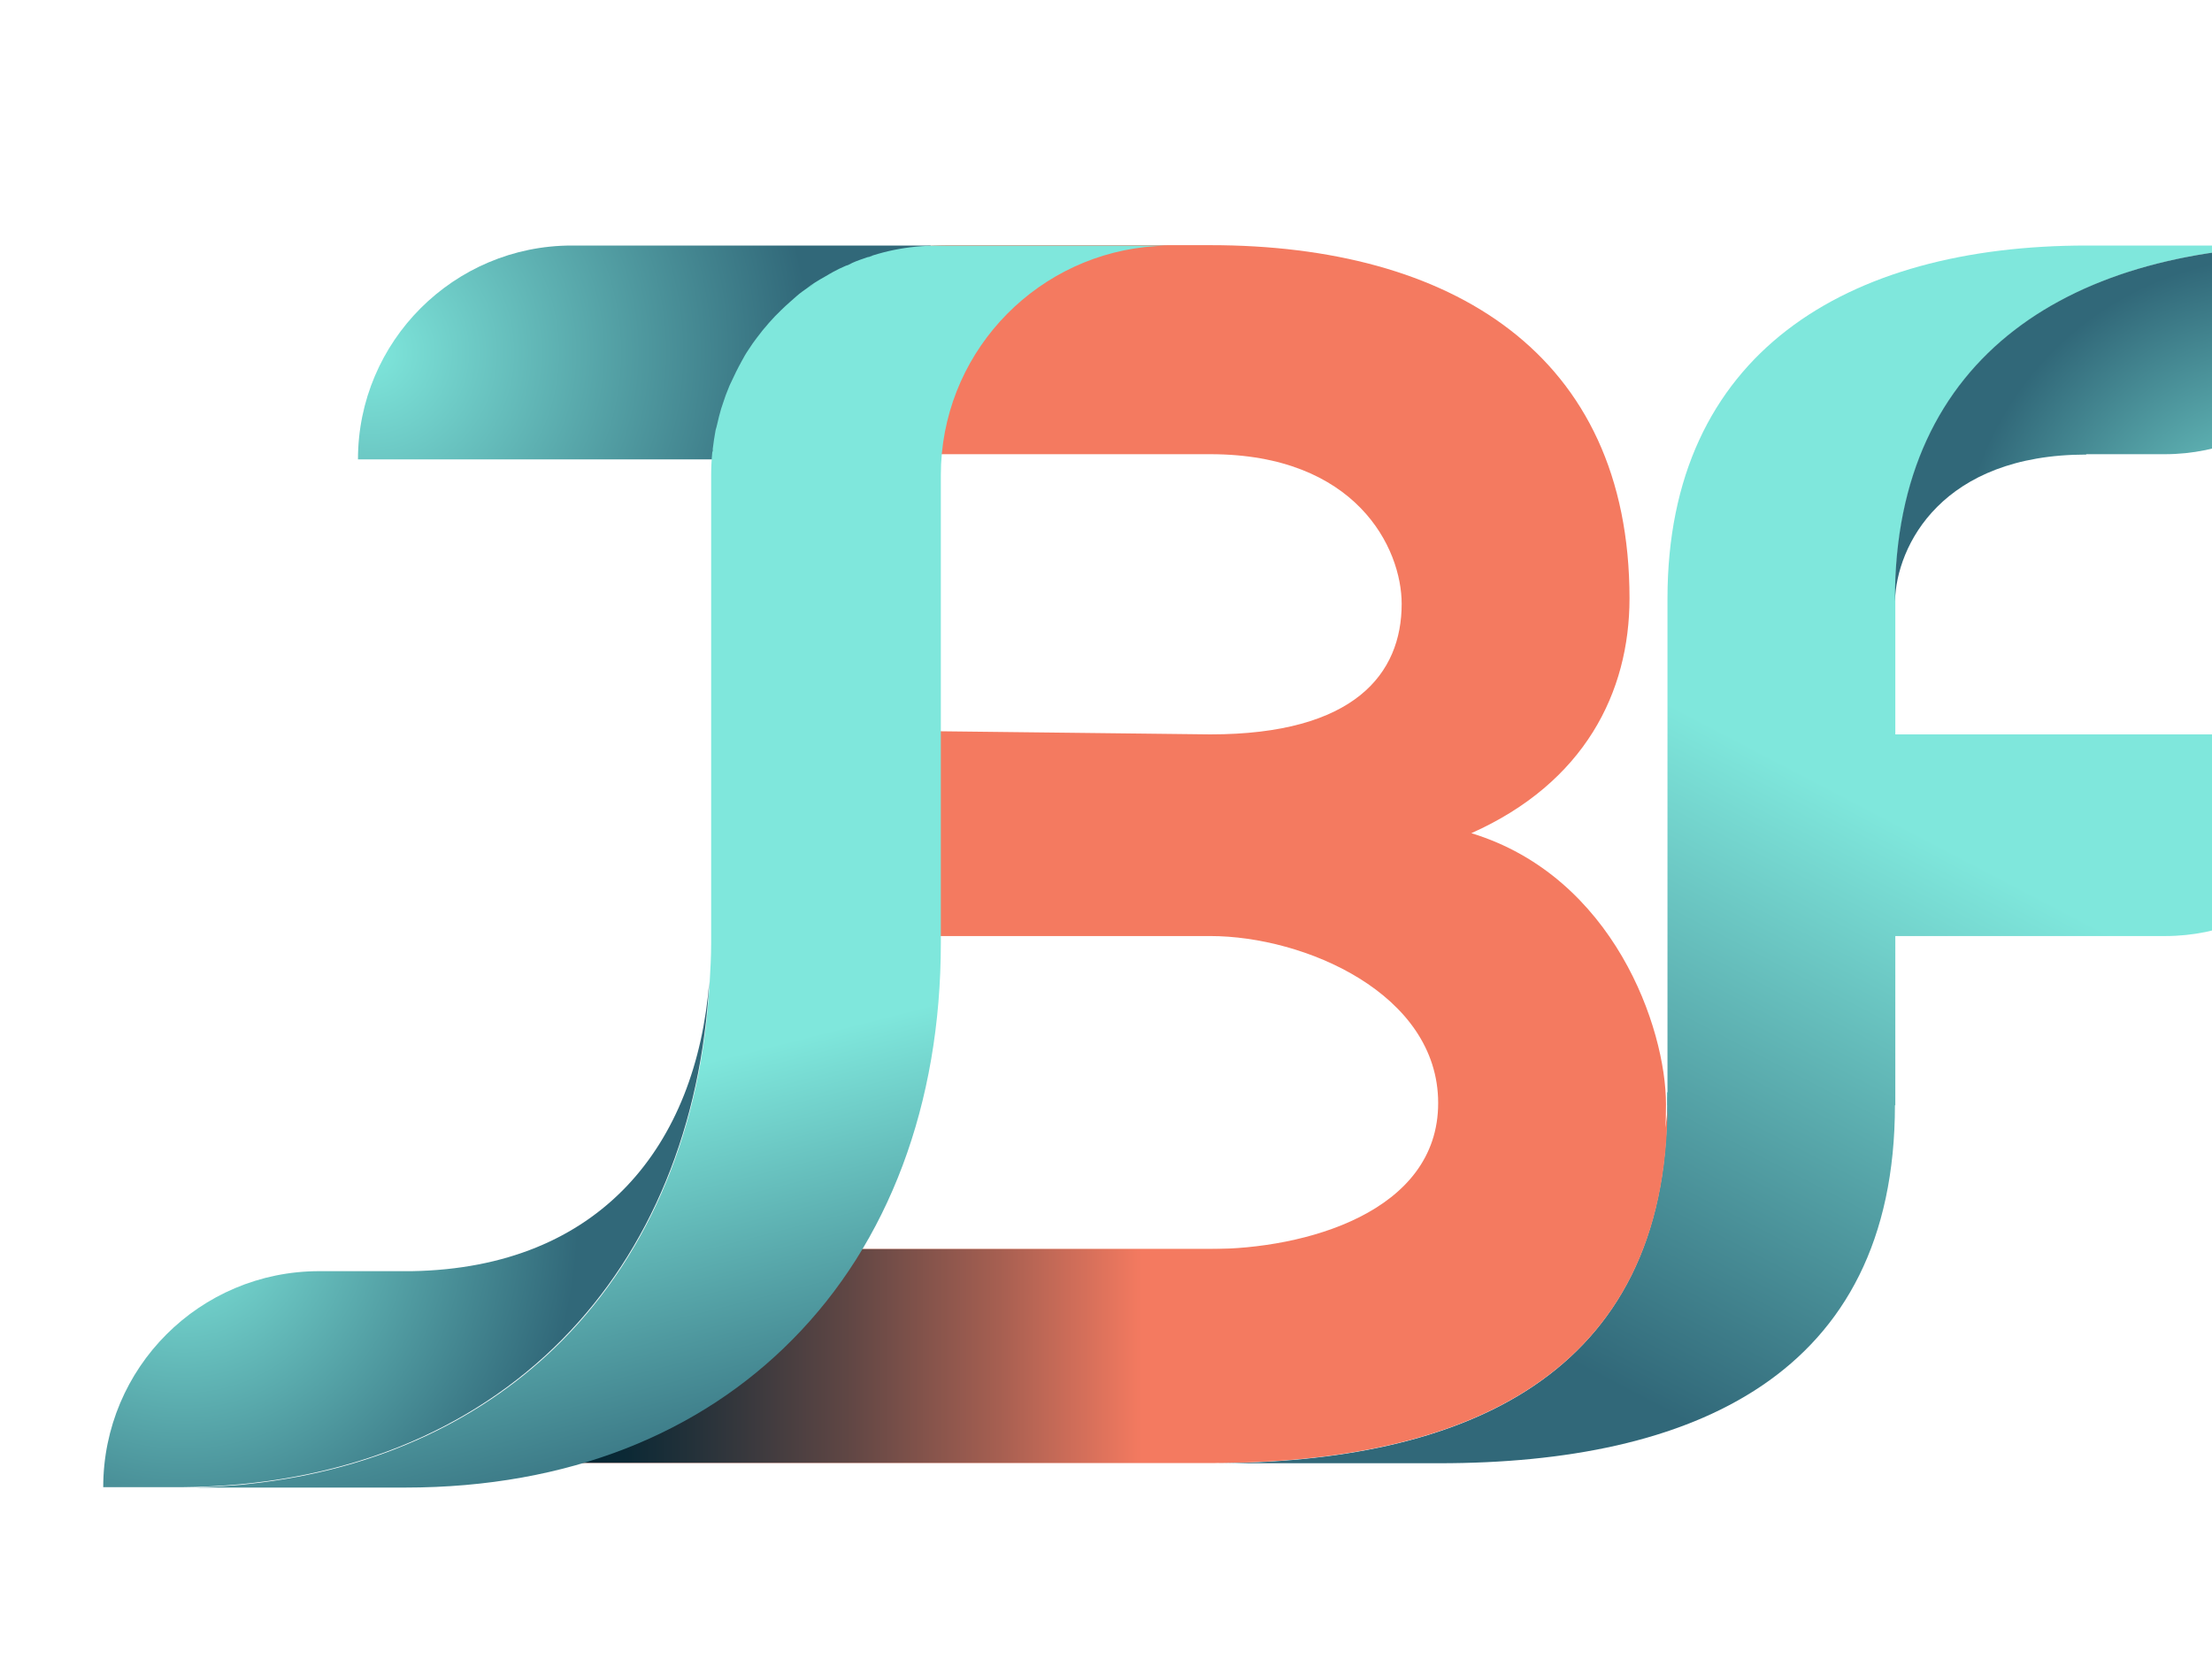
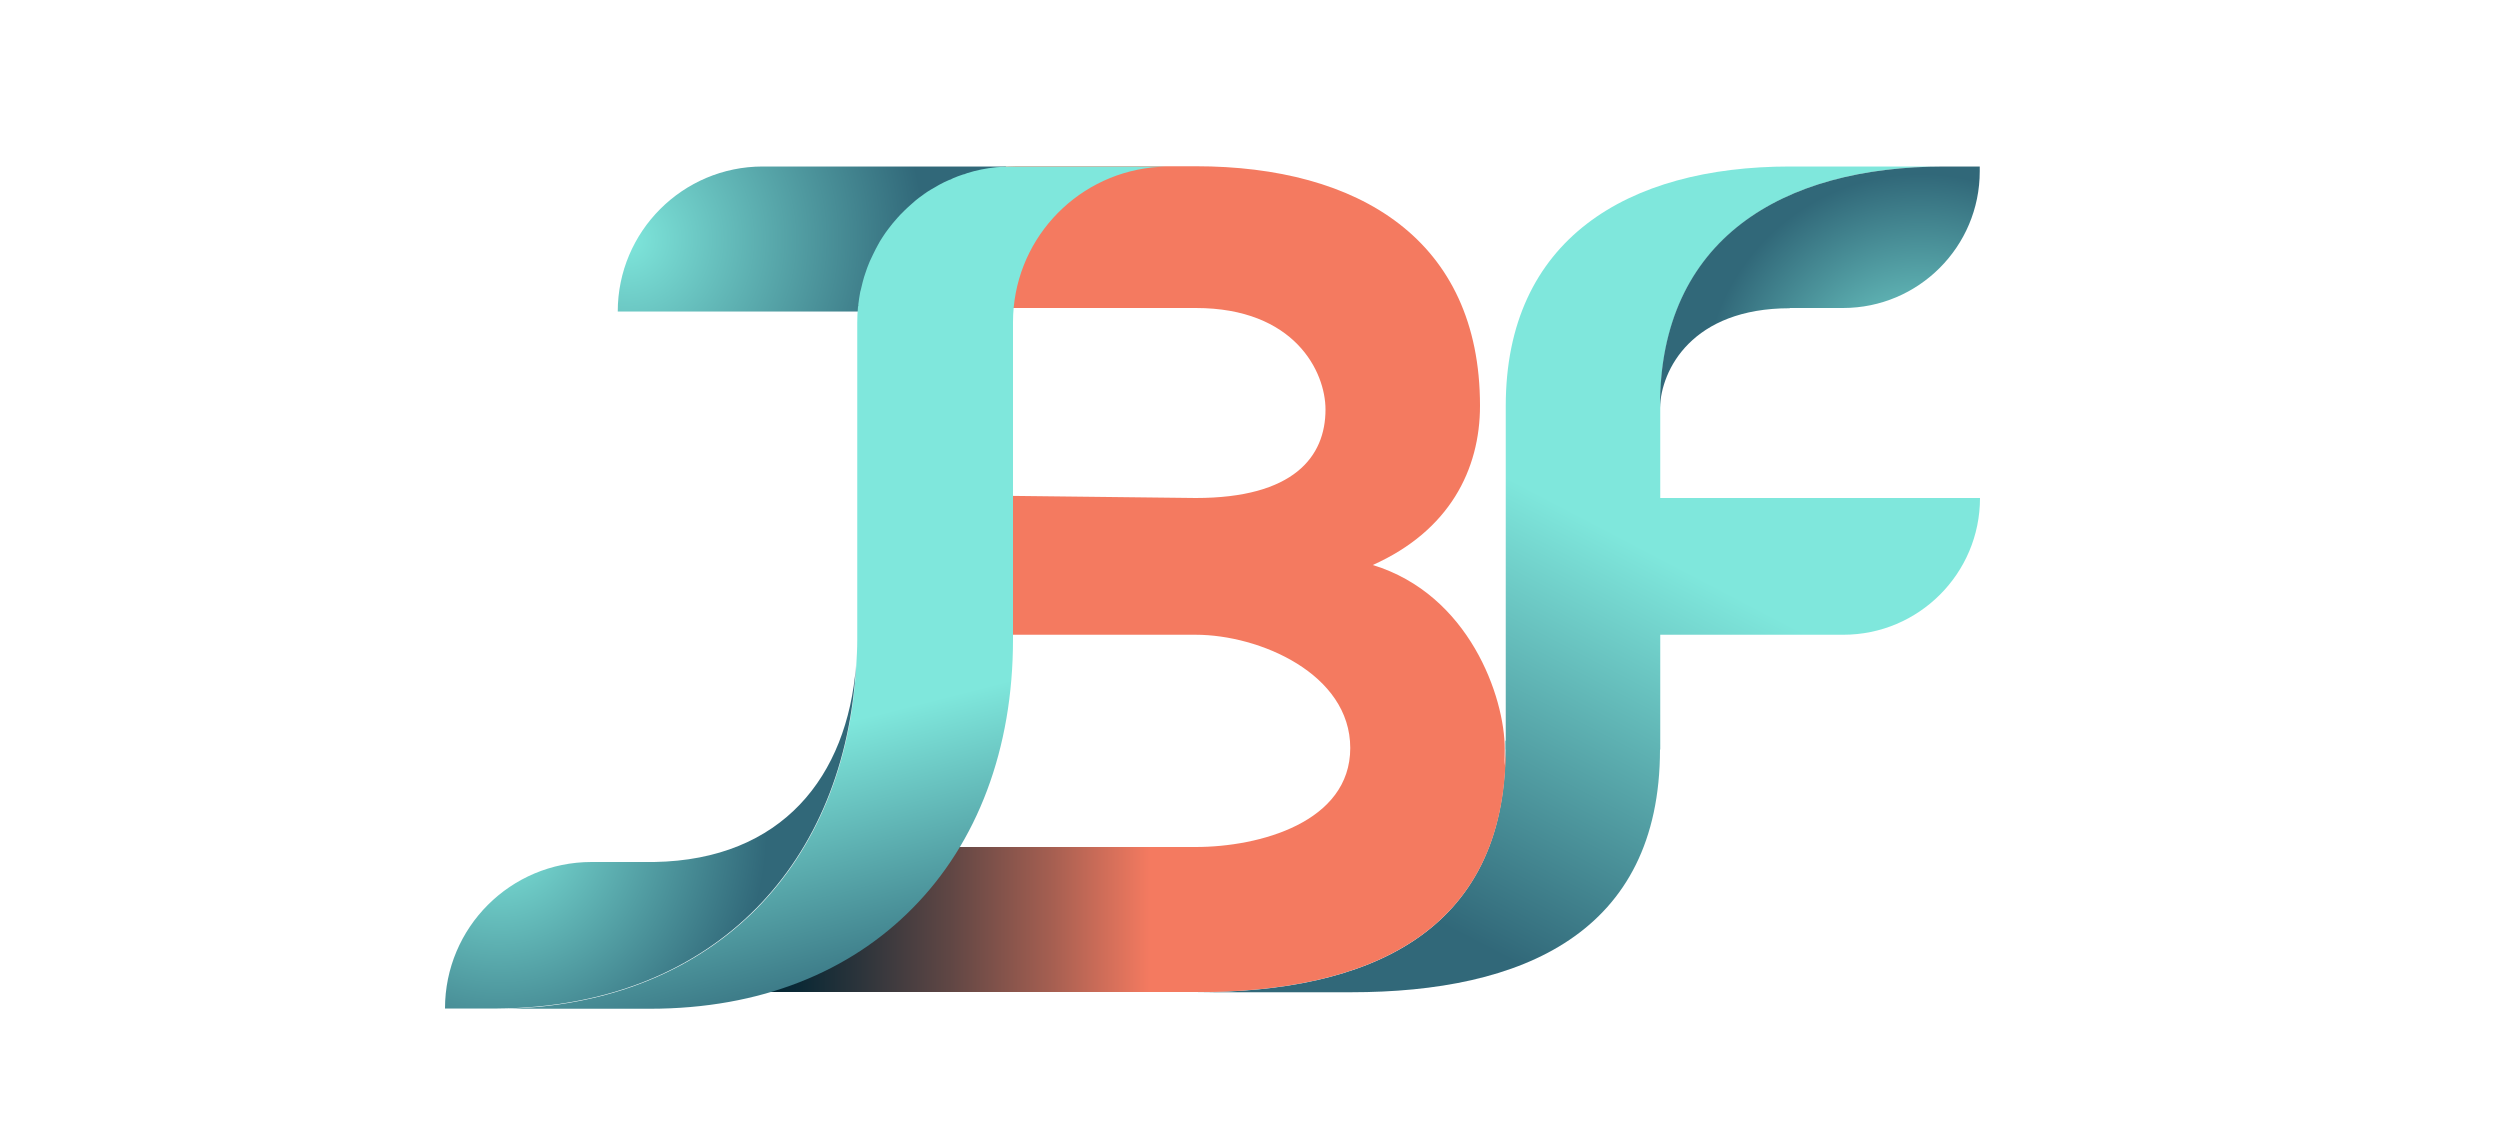
- <svg xmlns="http://www.w3.org/2000/svg" xmlns:xlink="http://www.w3.org/1999/xlink" id="Layer_1" data-name="Layer 1" viewBox="35 45 60 45">
+ <svg xmlns="http://www.w3.org/2000/svg" xmlns:xlink="http://www.w3.org/1999/xlink" id="Layer_1" data-name="Layer 1" viewBox="20 45 100 45">
  <defs>
    <style>
      .cls-1 {
        fill: url(#linear-gradient);
      }

      .cls-1, .cls-2, .cls-3, .cls-4, .cls-5, .cls-6, .cls-7, .cls-8, .cls-9, .cls-10, .cls-11, .cls-12 {
        stroke-width: 0px;
      }

      .cls-2 {
        fill: #316879;
      }

      .cls-3 {
        fill: #808285;
      }

      .cls-4 {
        fill: #7fe7dc;
      }

      .cls-5 {
        fill: none;
      }

      .cls-6 {
        fill: #f47a60;
      }

      .cls-7 {
        fill: url(#linear-gradient-2);
      }

      .cls-8 {
        fill: url(#radial-gradient-2);
      }

      .cls-9 {
        fill: url(#linear-gradient-3);
      }

      .cls-10 {
        fill: url(#radial-gradient);
      }

      .cls-11 {
        fill: url(#Unbenannter_Verlauf_4);
      }

      .cls-12 {
        fill: url(#radial-gradient-3);
      }
    </style>
    <linearGradient id="linear-gradient" x1="84.85" y1="66.46" x2="76.94" y2="81.59" gradientUnits="userSpaceOnUse">
      <stop offset="0" stop-color="#7fe7dc" />
      <stop offset="1" stop-color="#316879" />
    </linearGradient>
    <linearGradient id="Unbenannter_Verlauf_4" data-name="Unbenannter Verlauf 4" x1="50.53" y1="79.82" x2="80.23" y2="79.82" gradientUnits="userSpaceOnUse">
      <stop offset="0" stop-color="#002533" />
      <stop offset=".05" stop-color="#0c2935" />
      <stop offset=".13" stop-color="#2c343b" />
      <stop offset=".25" stop-color="#5f4644" />
      <stop offset=".39" stop-color="#a65f51" />
      <stop offset=".52" stop-color="#f47a60" />
    </linearGradient>
    <linearGradient id="linear-gradient-2" x1="87" y1="67.59" x2="79.09" y2="82.71" xlink:href="#linear-gradient" />
    <radialGradient id="radial-gradient" cx="96.81" cy="60.64" fx="96.81" fy="60.64" r="8.68" gradientUnits="userSpaceOnUse">
      <stop offset="0" stop-color="#7fe7dc" />
      <stop offset="1" stop-color="#316879" />
    </radialGradient>
    <radialGradient id="radial-gradient-2" cx="45.05" cy="54.56" fx="45.05" fy="54.56" r="11.91" xlink:href="#radial-gradient" />
    <linearGradient id="linear-gradient-3" x1="54.57" y1="73.7" x2="57.41" y2="84.83" xlink:href="#linear-gradient" />
    <radialGradient id="radial-gradient-3" cx="39.98" cy="78.19" fx="39.98" fy="78.19" r="10.7" xlink:href="#radial-gradient" />
  </defs>
  <path class="cls-6" d="M74.91,67.6c3.07-1.37,4.29-3.82,4.29-6.37,0-6.65-4.86-9.58-11.37-9.58h-7.16c-2.07,0-4.01.99-5.23,2.67l-2.17,3h14.56c3.96,0,5.19,2.55,5.19,4.06,0,1.89-1.27,3.54-5.19,3.54l-8.67-.1c-3.02,0,1.34,2.55,1.34,5.57h0s7.33,0,7.33,0c2.55,0,6.18,1.56,6.18,4.53s-3.63,3.96-6.18,3.96h-11.51c-3.2,0-5.8,2.6-5.8,5.8h0c3,0,14.32,0,17.31,0,6.84,0,12.36-2.36,12.36-9.72,0-2.08-1.42-6.18-5.28-7.36Z" />
  <path class="cls-5" d="M80.23,74.92s0-.08,0-.12c0,.05,0,.1,0,.15,0-.01,0-.02,0-.04Z" />
  <path class="cls-1" d="M86.4,74.63h-6.18c0,.06,0,.11,0,.17,0,.04,0,.08,0,.12,0,.01,0,.02,0,.04,0,0,0,0,0,.01,0,7.36-5.52,9.72-12.36,9.72h6.18c6.84,0,12.36-2.36,12.36-9.72,0-.1,0-.22-.01-.33Z" />
  <path class="cls-4" d="M80.22,74.63h0c0,.06,0,.11.01.17,0-.06,0-.11,0-.17Z" />
  <path class="cls-11" d="M80.23,74.96s0,0,0-.01c-.03,3.08-3.64,3.93-6.18,3.93h-17.72c-3.2,0-5.8,2.6-5.8,5.8h0c3.17,0,14.19,0,17.34,0,6.84,0,12.36-2.36,12.36-9.72Z" />
  <g>
    <path class="cls-7" d="M97.78,51.66h-6.18c-6.51,0-11.37,2.92-11.37,9.58v13.74h6.18v-4.59h7.32c3.02,0,5.47-2.45,5.47-5.47h0s-12.79,0-12.79,0v-3.54s0-.05,0-.07v-.07c0-6.65,4.86-9.58,11.37-9.58Z" />
    <path class="cls-10" d="M91.59,57.32h2.13c3.02,0,5.47-2.45,5.47-5.47v-.19h-1.42c-6.51,0-11.37,2.92-11.37,9.58v.07c.04-1.52,1.28-3.98,5.19-3.98Z" />
  </g>
  <path class="cls-8" d="M60.25,51.66h-9.74c-3.2,0-5.8,2.6-5.8,5.8h12.58c.12-2.34,1.25-4.42,2.96-5.8Z" />
  <path class="cls-3" d="M44.7,79.48h-.45c.09,0,.17,0,.26,0,.07,0,.13,0,.19,0Z" />
  <path class="cls-5" d="M54.41,56.65c-.03.17-.06.35-.08.53.02-.18.05-.36.08-.53Z" />
  <path class="cls-5" d="M58.52,51.99c-.14.05-.27.09-.4.15.13-.05.27-.1.4-.15Z" />
  <path class="cls-5" d="M57.4,52.49c-.11.06-.21.12-.32.19.1-.07.21-.13.32-.19Z" />
  <path class="cls-5" d="M54.55,56.07c-.04.14-.08.29-.11.43.03-.15.07-.29.11-.43Z" />
  <path class="cls-5" d="M54.28,62.23h0v8.34c0,.36-.02.7-.04,1.05.03-.34.04-.69.04-1.05v-1.54h0v-11.15c0-.21.01-.42.03-.63-.02.21-.03.42-.03.63v4.35Z" />
  <path class="cls-5" d="M54.75,55.52c-.05.12-.1.25-.14.38.04-.13.09-.26.14-.38Z" />
  <path class="cls-5" d="M57.94,52.22c-.12.05-.23.11-.35.17.11-.06.23-.11.35-.17Z" />
  <path class="cls-5" d="M56.02,53.57c-.08.09-.16.17-.24.27.08-.09.16-.18.24-.27Z" />
  <path class="cls-5" d="M55.3,54.48c-.07.1-.13.21-.19.32.06-.11.12-.21.19-.32Z" />
  <path class="cls-5" d="M56.9,52.81c-.1.07-.19.14-.29.22.09-.08.19-.15.29-.22Z" />
  <path class="cls-5" d="M55,54.99c-.06.11-.11.23-.17.35.05-.12.11-.23.17-.35Z" />
  <path class="cls-5" d="M56.18,53.42c.09-.08.17-.16.26-.24-.09.08-.18.16-.26.24Z" />
  <path class="cls-5" d="M55.64,54.01c-.07.09-.15.19-.22.29.07-.1.14-.2.22-.29Z" />
  <path class="cls-5" d="M58.68,51.93c.38-.12.77-.2,1.18-.24,0,0-.01,0-.02,0-.4.04-.79.12-1.16.24Z" />
  <path class="cls-9" d="M66.12,51.66h-5.61s-.01,0-.02,0c-.21,0-.43.01-.64.03-.41.04-.8.12-1.18.24-.05.02-.1.04-.15.05-.14.05-.27.09-.4.15-.06.03-.12.06-.18.08-.12.05-.24.11-.35.17-.06.03-.12.07-.19.11-.11.06-.21.12-.32.19-.06.04-.12.08-.18.13-.1.07-.2.14-.29.22-.06.05-.11.1-.17.15-.09.08-.18.16-.26.24-.05.05-.11.11-.16.16-.08.09-.16.17-.24.27-.05.06-.1.11-.14.17-.07.09-.15.19-.22.29-.04.06-.08.12-.12.18-.07.1-.13.21-.19.32-.04.06-.07.12-.1.19-.06.11-.11.23-.17.35-.03.06-.06.12-.08.18-.05.12-.1.25-.14.38-.02.06-.04.12-.06.18-.04.14-.08.29-.11.43-.01.05-.03.1-.04.15-.03.17-.06.35-.08.53,0,.02,0,.05-.01.07-.02.21-.03.42-.03.63v11.15h0v1.54c0,.36-.02.71-.04,1.05-.21,3.92-1.6,7.29-3.99,9.71h0c-2.1,2.12-4.97,3.52-8.49,3.9-.14.02-.29.03-.43.04s-.28.02-.42.03c-.2.01-.4.02-.6.03-.05,0-.1,0-.14,0,0,0,0,0-.01,0-.02,0-.05,0-.07,0-.05,0-.11,0-.16,0-.03,0-.06,0-.09,0s-.06,0-.09,0h6.23c4.45,0,8.01-1.49,10.5-4.01h0c2.61-2.63,4.03-6.39,4.03-10.76v-8.34h0v-4.35c0-3.21,2.43-5.85,5.55-6.19.22-.02.45-.04.67-.04h-.62Z" />
  <path class="cls-2" d="M60.49,51.66c-.21,0-.43.01-.64.03.21-.02.42-.03.64-.03Z" />
  <path class="cls-2" d="M56.62,53.03c-.06.05-.11.1-.17.15.06-.05.11-.1.17-.15Z" />
  <path class="cls-2" d="M58.68,51.93c-.05.02-.1.04-.15.05.05-.02.1-.04.15-.05Z" />
  <path class="cls-2" d="M57.09,52.69c-.06.04-.12.08-.18.13.06-.04.12-.09.18-.13Z" />
  <path class="cls-2" d="M58.12,52.13c-.06.03-.12.06-.18.08.06-.03.12-.06.18-.08Z" />
  <path class="cls-2" d="M57.59,52.39c-.06.03-.12.07-.19.11.06-.04.12-.07.19-.11Z" />
  <path class="cls-2" d="M54.33,57.18s0,.05-.01.07c0-.02,0-.05.01-.07Z" />
  <path class="cls-2" d="M56.02,53.57c.05-.05.1-.11.16-.16-.05.05-.11.11-.16.16Z" />
  <path class="cls-2" d="M54.44,56.51c-.01.05-.03.1-.04.15.01-.05.02-.1.04-.15Z" />
  <path class="cls-12" d="M50.25,81.33c2.39-2.42,3.78-5.79,3.99-9.71-.35,4.43-2.94,7.77-8.07,7.86h0c-.07,0-.13,0-.19,0-.09,0-.17,0-.26,0h-2.06c-3.24,0-5.86,2.62-5.86,5.86h1.95s.1,0,.15,0c4.38-.03,7.89-1.52,10.35-4.01h0Z" />
  <path class="cls-2" d="M54.83,55.33c-.03.06-.06.12-.08.18.03-.06.05-.12.08-.18Z" />
  <path class="cls-2" d="M55.42,54.3c-.04.06-.08.12-.12.18.04-.06.08-.12.12-.18Z" />
  <path class="cls-2" d="M55.11,54.8c-.04.06-.07.12-.1.19.03-.06.07-.12.1-.19Z" />
  <path class="cls-2" d="M54.61,55.9c-.02.06-.04.12-.06.18.02-.06.04-.12.06-.18Z" />
  <path class="cls-2" d="M55.78,53.84c-.05.06-.1.11-.14.17.05-.06.09-.12.14-.17Z" />
</svg>
